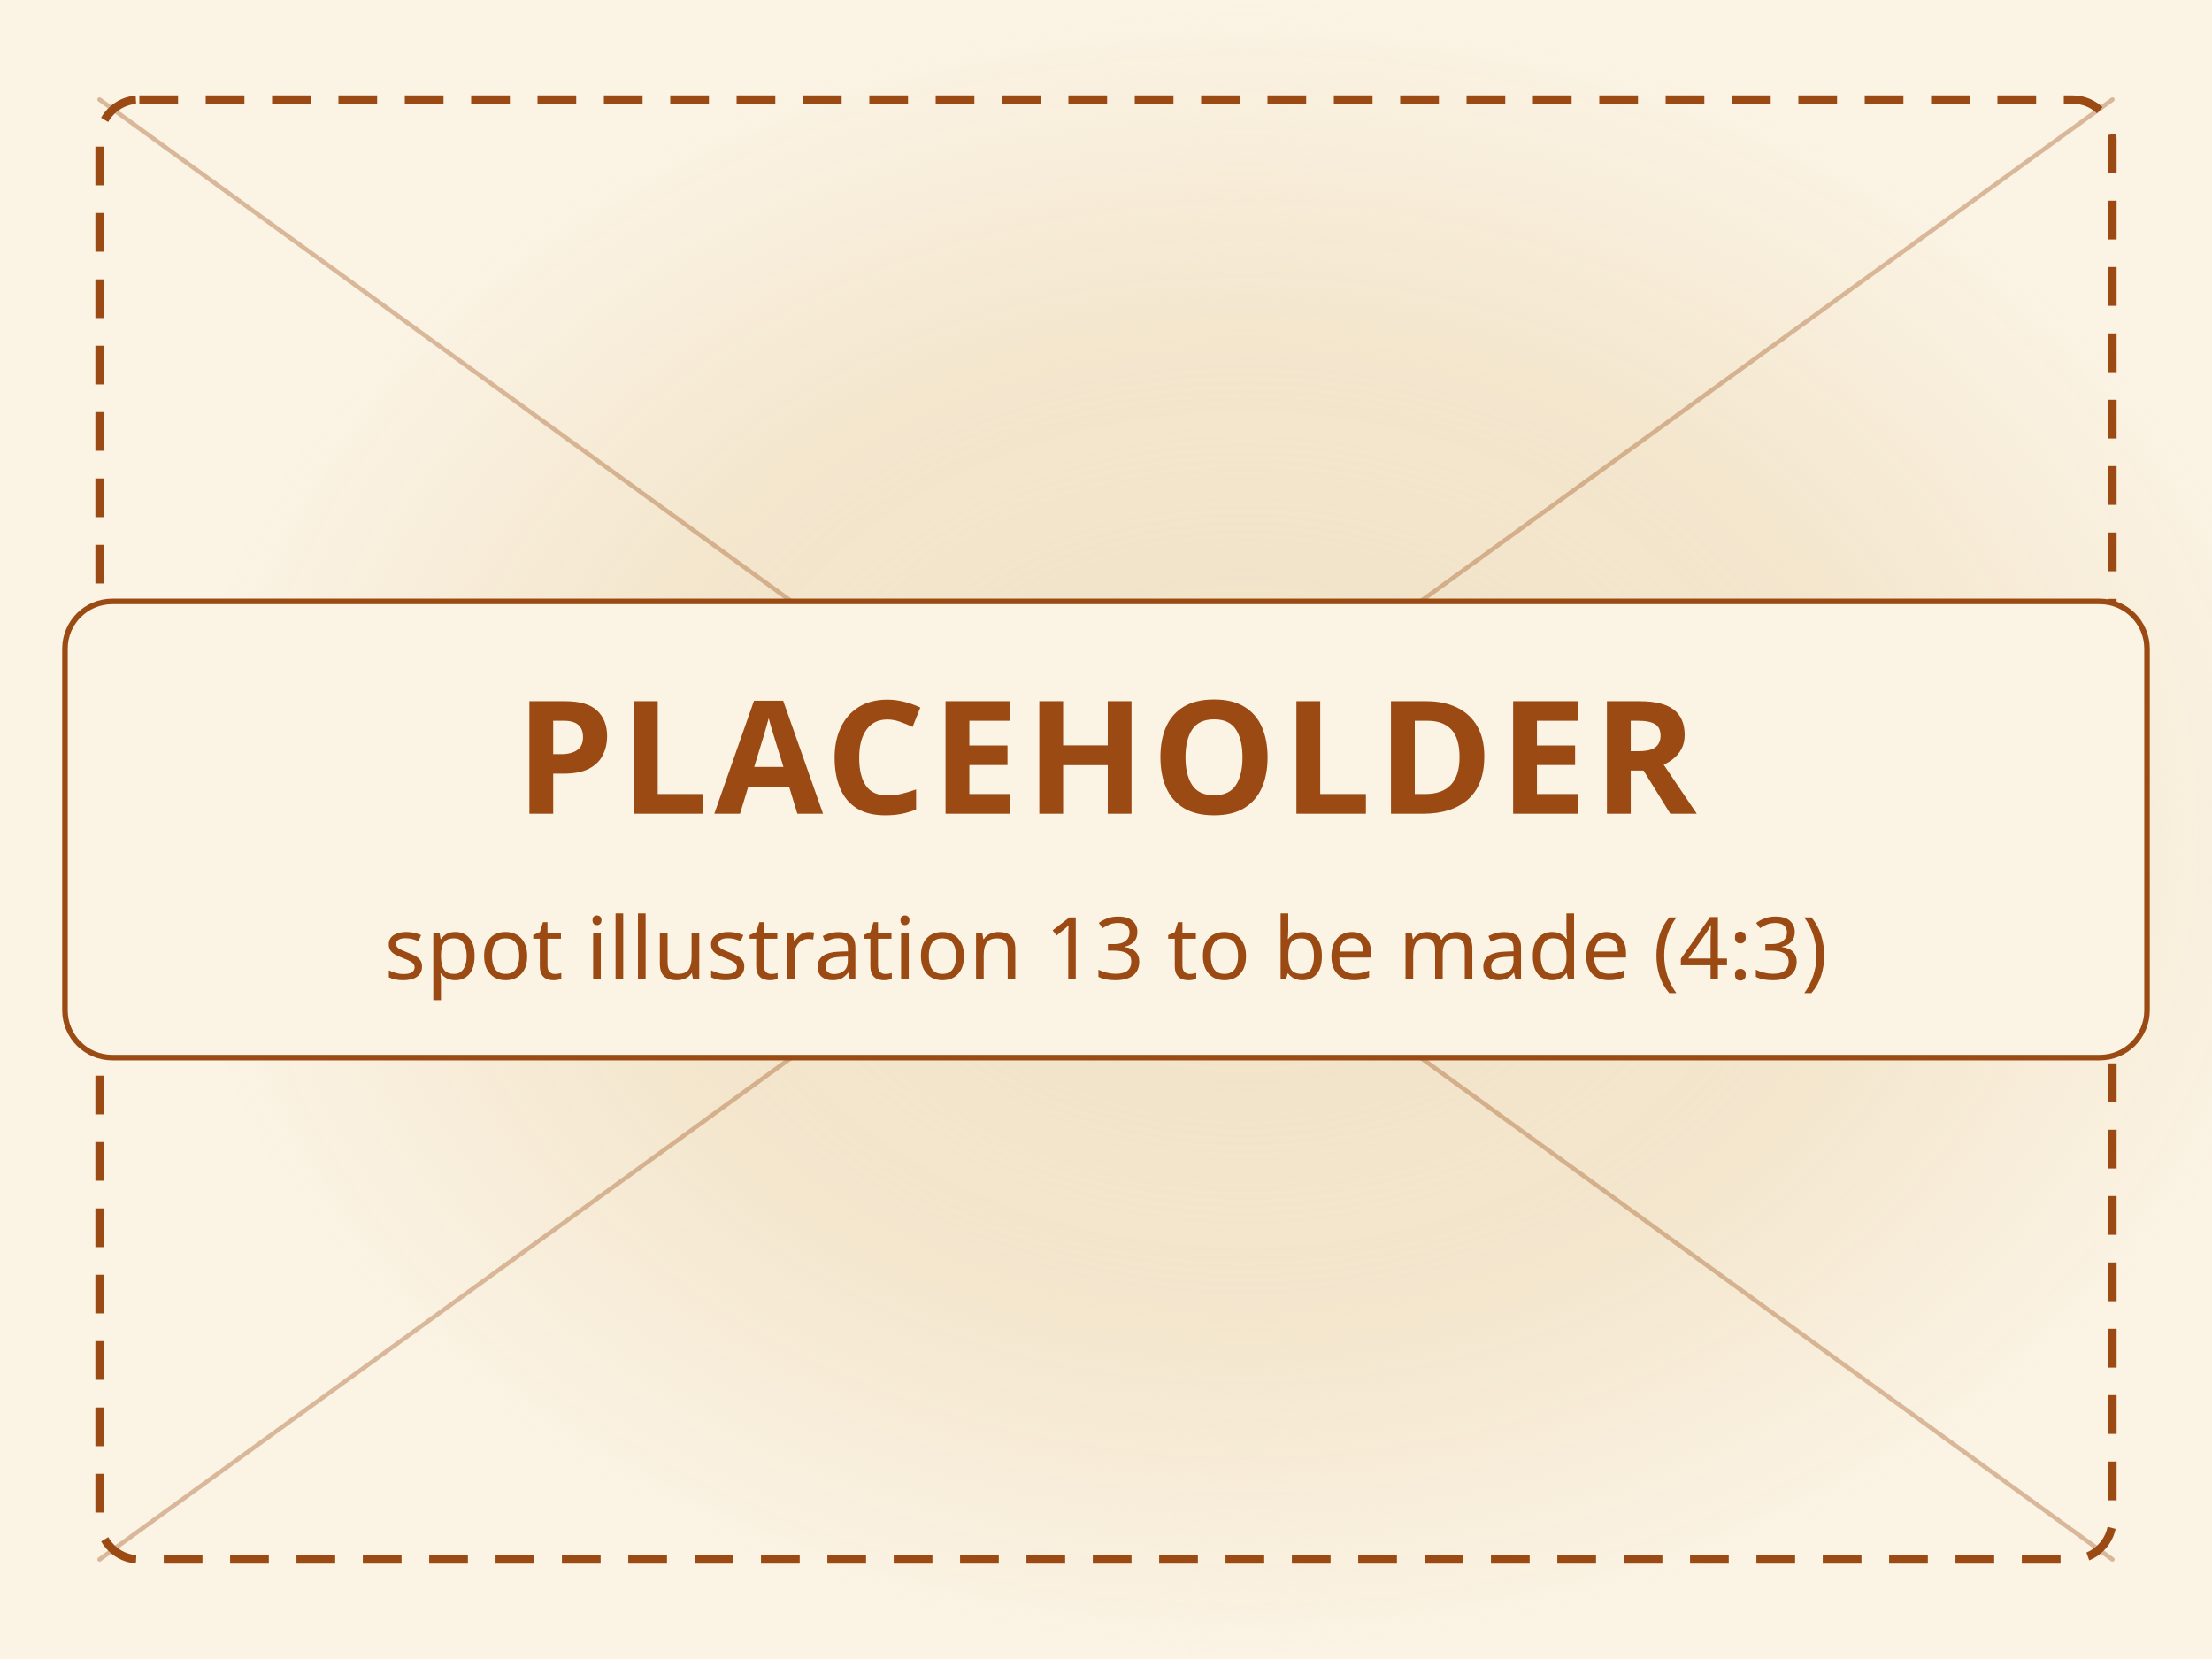
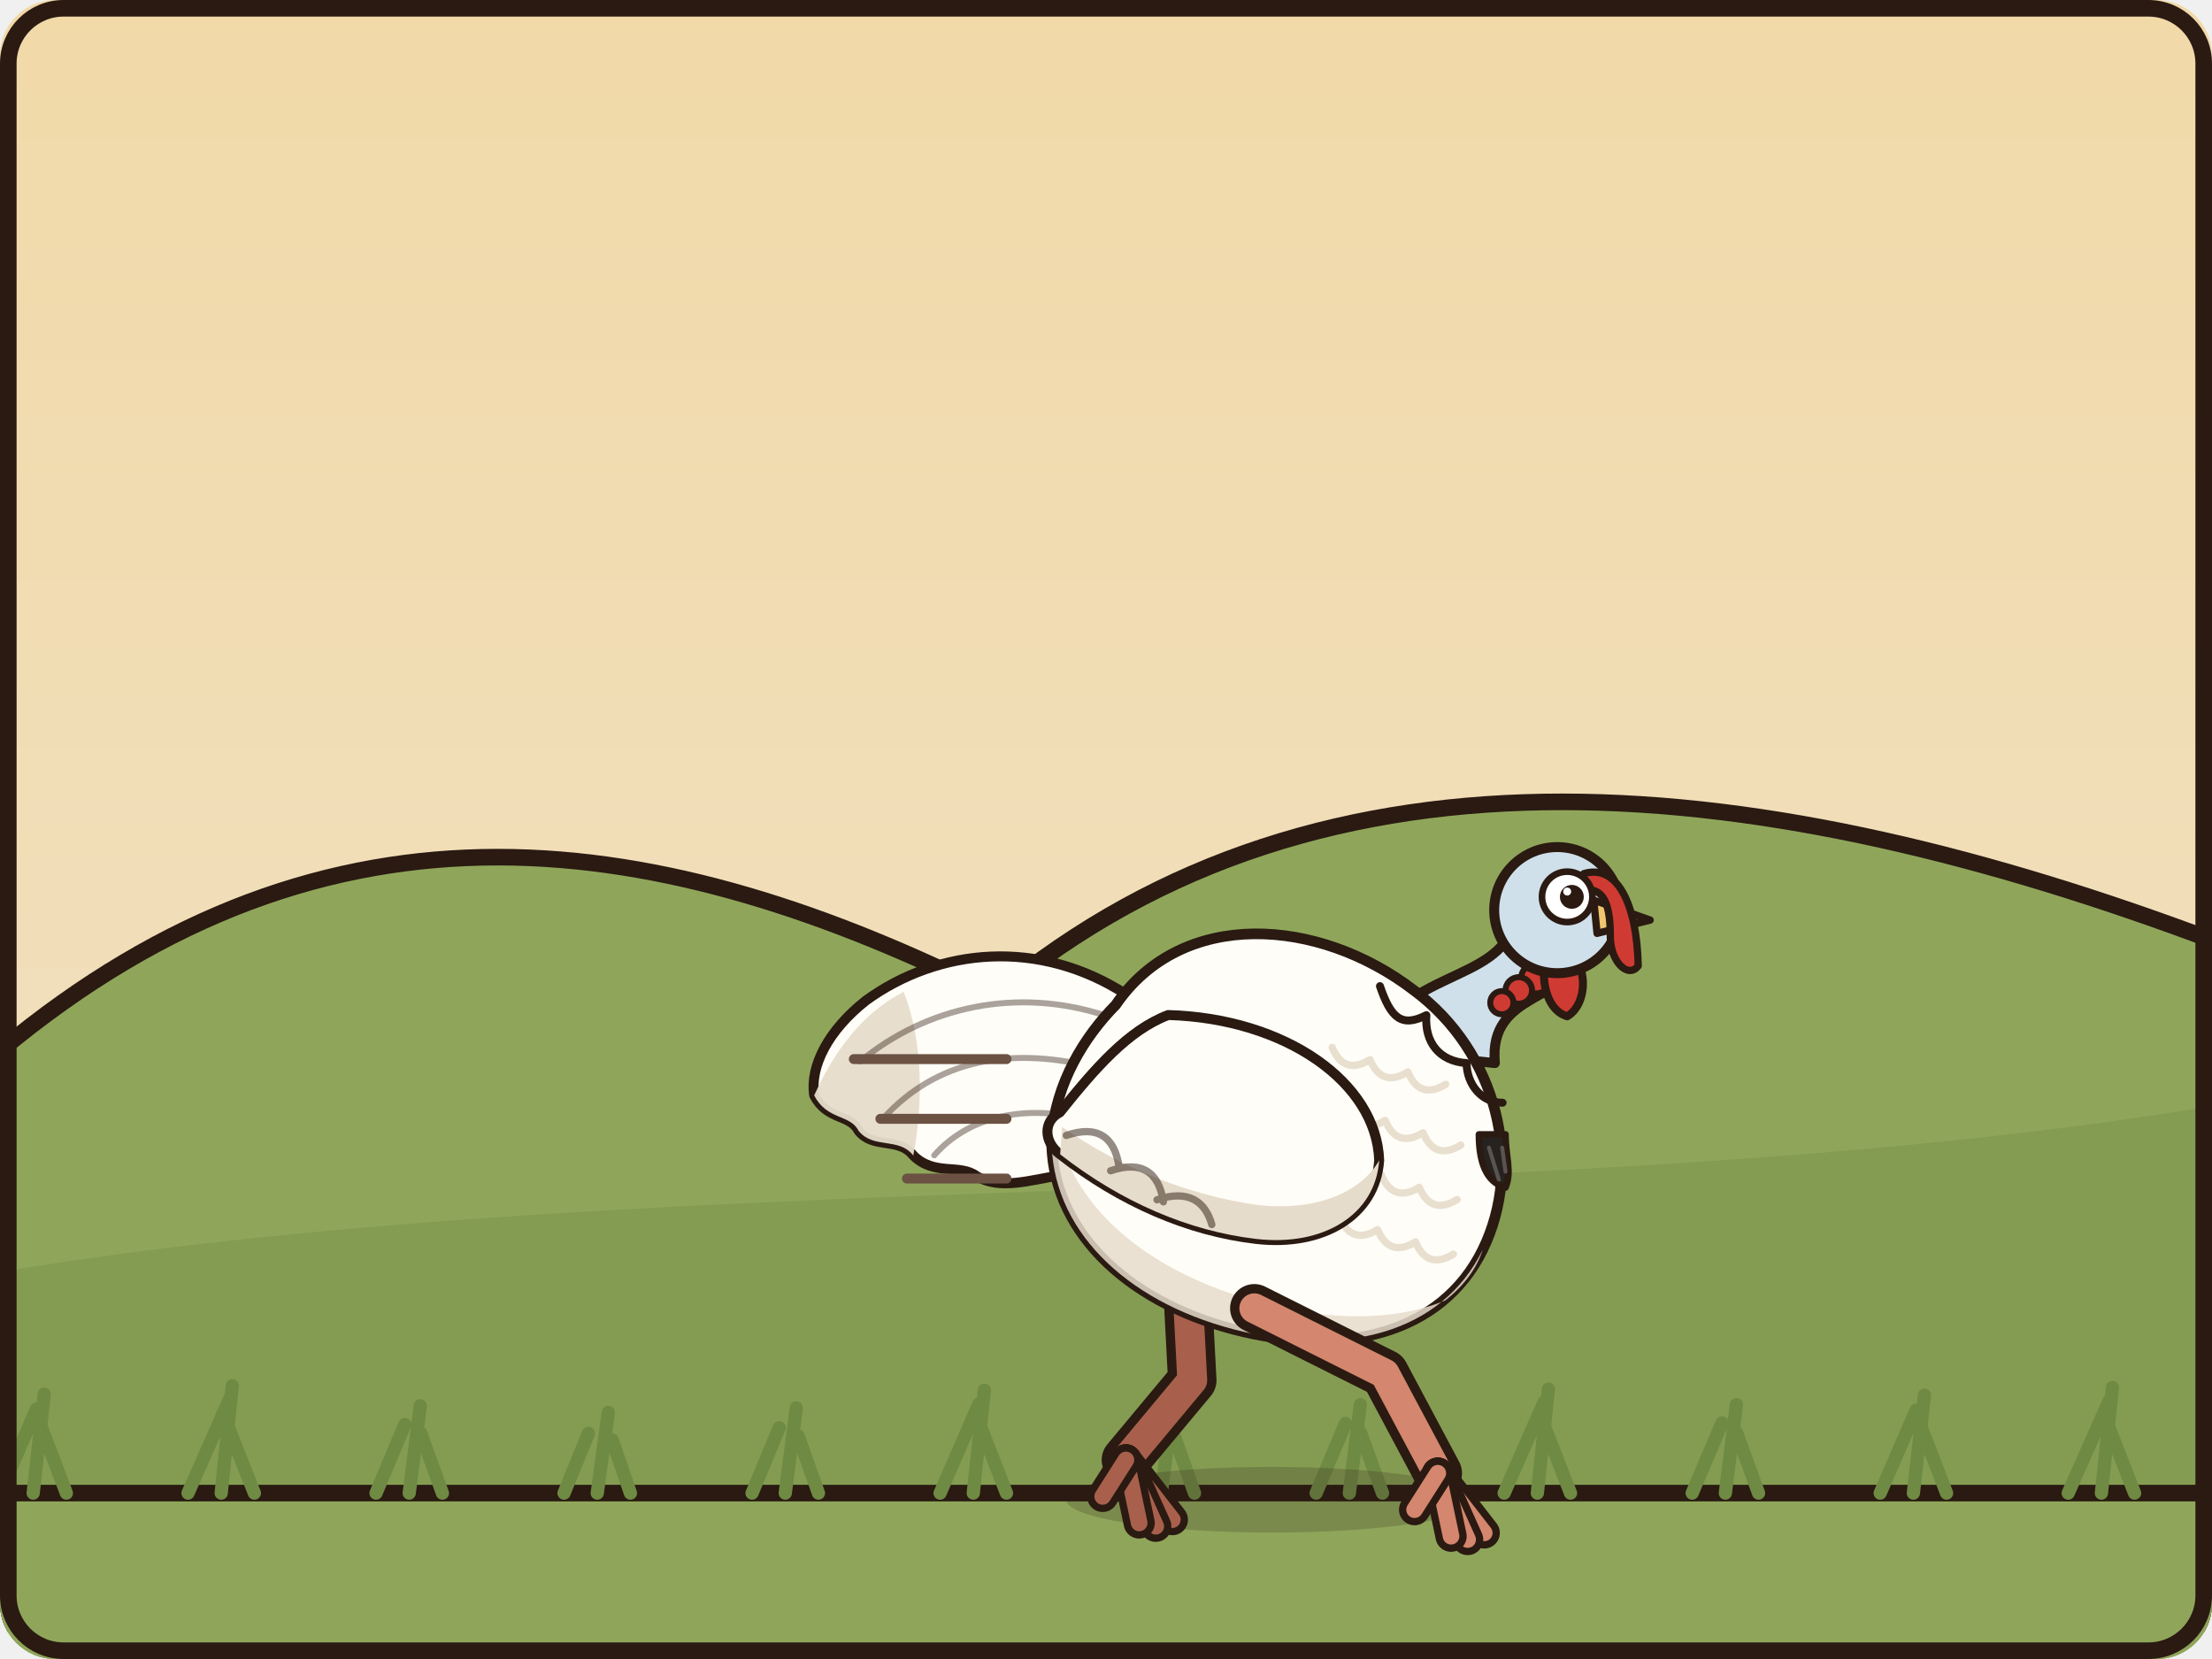
- <svg xmlns="http://www.w3.org/2000/svg" viewBox="0 0 800 600" role="img" aria-label="Placeholder spot art 13">
-   <rect x="0" y="0" width="800" height="600" fill="#fbf3e4" />
+ <svg xmlns="http://www.w3.org/2000/svg" viewBox="0 0 400 300" role="img" aria-label="Noodle dashes across the field">
  <defs>
-     <radialGradient id="phs13-glow" cx="50%" cy="50%" r="50%">
-       <stop offset="0" stop-color="#f1e2c6" />
-       <stop offset=".6" stop-color="#f1e2c6" stop-opacity=".75" />
-       <stop offset="1" stop-color="#f1e2c6" stop-opacity="0" />
-     </radialGradient>
+     <clipPath id="s13-c">
+       <rect width="400" height="300" rx="10" />
+     </clipPath>
  </defs>
-   <ellipse cx="450" cy="300" rx="384" ry="300" fill="url(#phs13-glow)" />
-   <rect x="36" y="36" width="728" height="528" rx="14.4" fill="none" stroke="#9a4a12" stroke-width="3" stroke-dasharray="14 10" />
-   <path d="M36 36L764 564M764 36L36 564" stroke="#9a4a12" stroke-width="1.6" fill="none" stroke-linecap="round" stroke-linejoin="round" opacity=".35" />
-   <rect x="23.5" y="217.5" width="753" height="165" rx="17.1" fill="#fbf3e4" stroke="#9a4a12" stroke-width="2" />
-   <text x="400" y="294.3" text-anchor="middle" font-family="Alegreya Sans, sans-serif" font-weight="700" font-size="57" letter-spacing="2" fill="#9a4a12">PLACEHOLDER</text>
-   <text x="400" y="354.2" text-anchor="middle" font-family="Alegreya Sans, sans-serif" font-size="31.4" fill="#9a4a12">spot illustration 13 to be made (4:3)</text>
+   <g clip-path="url(#s13-c)">
+     <defs>
+       <linearGradient id="s13-sky" x1="0" y1="0" x2="0" y2="1">
+         <stop offset="0" stop-color="#f1d9a8" />
+         <stop offset="1" stop-color="#f1e2c6" />
+       </linearGradient>
+     </defs>
+     <rect width="400" height="300" fill="url(#s13-sky)" />
+     <path d="M0 190C60 140 120 150 180 180C240 130 320 140 400 170V590H0Z" fill="#8fa65a" stroke="#2a1a12" stroke-width="3" stroke-linejoin="round" stroke-linecap="round" />
+     <path d="M0 230C120 210 280 220 400 200V590H0Z" fill="#6f8a43" opacity=".35" />
+     <rect x="0" y="270" width="400" height="30" fill="#8fa65a" />
+     <path d="M0 270H400" fill="none" stroke="#2a1a12" stroke-width="3" stroke-linecap="round" stroke-linejoin="round" />
+     <path d="M0 270l6.6 -15.2M6 270l2 -17.9M12 270l-4.9 -12.9M34 270l7.6 -17.2M40 270l2 -19.4M46 270l-5.7 -14.4M68 270l5.2 -12.4M74 270l2 -15.8M80 270l-3.9 -10.8M102 270l4.4 -10.8M108 270l2 -14.6M114 270l-3.3 -9.6M136 270l4.9 -11.8M142 270l2 -15.4M148 270l-3.7 -10.4M170 270l7 -16.1M176 270l2 -18.6M182 270l-5.3 -13.6M204 270l4.8 -11.6M210 270l2 -15.2M216 270l-3.6 -10.2M238 270l5.3 -12.6M244 270l2 -16M250 270l-4 -11M272 270l7.2 -16.4M278 270l2 -18.8M284 270l-5.4 -13.8M306 270l5.4 -12.7M312 270l2 -16M318 270l-4 -11M340 270l6.5 -15M346 270l2 -17.7M352 270l-4.9 -12.7M374 270l7.4 -16.7M380 270l2 -19.1M386 270l-5.5 -14.1" fill="none" stroke="#6f8a43" stroke-width="2.4" stroke-linecap="round" stroke-linejoin="round" />
+     <g transform="translate(230 270) scale(0.6 0.6)">
+       <ellipse cx="0" cy="2" rx="62" ry="9.9" fill="#2a1a12" opacity="0.2" />
+       <path d="M-25.6 -64.4L-24 -34L-44 -10" fill="none" stroke="#2a1a12" stroke-width="14.6" stroke-linecap="round" stroke-linejoin="round" />
+       <path d="M-25.6 -64.4L-24 -34L-44 -10" fill="none" stroke="#a8604c" stroke-width="9" stroke-linecap="round" stroke-linejoin="round" />
+       <path d="M-44 -10L-30 8" fill="none" stroke="#2a1a12" stroke-width="9.4" stroke-linecap="round" stroke-linejoin="round" />
+       <path d="M-44 -10L-30 8" fill="none" stroke="#a8604c" stroke-width="5" stroke-linecap="round" stroke-linejoin="round" />
+       <path d="M-44 -10L-35 10" fill="none" stroke="#2a1a12" stroke-width="9.4" stroke-linecap="round" stroke-linejoin="round" />
+       <path d="M-44 -10L-35 10" fill="none" stroke="#a8604c" stroke-width="5" stroke-linecap="round" stroke-linejoin="round" />
+       <path d="M-44 -10L-40 9" fill="none" stroke="#2a1a12" stroke-width="9.4" stroke-linecap="round" stroke-linejoin="round" />
+       <path d="M-44 -10L-40 9" fill="none" stroke="#a8604c" stroke-width="5" stroke-linecap="round" stroke-linejoin="round" />
+       <path d="M-44 -10L-51 1" fill="none" stroke="#2a1a12" stroke-width="9.4" stroke-linecap="round" stroke-linejoin="round" />
+       <path d="M-44 -10L-51 1" fill="none" stroke="#a8604c" stroke-width="5" stroke-linecap="round" stroke-linejoin="round" />
+       <g transform="translate(0 -10.8) rotate(18 0 -100)">
+         <path d="M-54 -124C-84 -132 -112 -120 -128 -98C-136 -86 -138 -74 -134 -66C-128 -60 -122 -64 -118 -60C-112 -56 -106 -62 -100 -58C-92 -54 -86 -60 -80 -58C-72 -56 -64 -62 -56 -66Z" fill="#fffdf7" stroke="#2a1a12" stroke-width="3" stroke-linejoin="round" stroke-linecap="round" />
+         <path d="M-118 -104C-126 -96 -132 -84 -134 -66C-128 -60 -122 -64 -118 -60C-112 -56 -106 -62 -100 -58C-102 -74 -108 -92 -118 -104Z" fill="#e6dccb" opacity=".95" />
+         <path d="M-58 -116C-86 -116 -110 -102 -124 -80M-58 -100C-82 -98 -102 -88 -112 -66M-58 -84C-74 -82 -88 -74 -94 -60" fill="none" stroke="#2a1a12" stroke-width="1.8" stroke-linecap="round" stroke-linejoin="round" opacity=".4" />
+       </g>
+       <path d="M29.2 -133.6C39.2 -157.6 68 -153.7 73 -171.7L94 -163.7C90 -147.7 65.2 -151.6 67.2 -129.6Z" fill="#cfe0ea" stroke="#2a1a12" stroke-width="3" stroke-linejoin="round" stroke-linecap="round" />
+       <circle cx="84.8" cy="-158.7" r="5" fill="#cf3b32" stroke="#2a1a12" stroke-width="1.8" />
+       <circle cx="79.6" cy="-155.1" r="4.5" fill="#cf3b32" stroke="#2a1a12" stroke-width="1.8" />
+       <circle cx="74.4" cy="-151.5" r="4" fill="#cf3b32" stroke="#2a1a12" stroke-width="1.8" />
+       <circle cx="69.3" cy="-147.8" r="3.5" fill="#cf3b32" stroke="#2a1a12" stroke-width="1.8" />
+       <g transform="translate(0 -10.8) rotate(18 0 -100)">
+         <path d="M-56 -120C-46 -154 -6 -164 28 -152C58 -142 76 -112 72 -84C68 -56 42 -40 8 -38C-26 -36 -54 -50 -62 -76C-66 -92 -62 -108 -56 -120Z" fill="#fffdf7" stroke="#2a1a12" stroke-width="3.2" stroke-linejoin="round" stroke-linecap="round" />
+         <path d="M-62 -76C-54 -50 -26 -36 8 -38C42 -40 68 -56 72 -84C72 -78 70 -72 66 -66C52 -54 30 -48 6 -48C-24 -48 -46 -58 -58 -74C-60 -75 -61 -76 -62 -76Z" fill="#e6dccb" opacity=".85" />
+         <path d="M10 -128Q16 -121 22 -128M22 -128Q28 -121 34 -128M34 -128Q40 -121 46 -128M20 -112Q26 -105 32 -112M32 -112Q38 -105 44 -112M44 -112Q50 -105 56 -112M24 -96Q30 -89 36 -96M36 -96Q42 -89 48 -96M48 -96Q54 -89 60 -96M16 -80Q22 -73 28 -80M28 -80Q34 -73 40 -80M40 -80Q46 -73 52 -80M52 -80Q58 -73 64 -80M-36 -70Q-30 -63 -24 -70M-24 -70Q-18 -63 -12 -70M-12 -70Q-6 -63 0 -70M0 -70Q6 -63 12 -70" fill="none" stroke="#e6dccb" stroke-width="2.2" stroke-linecap="round" stroke-linejoin="round" opacity=".9" />
+         <path d="M18 -150C24 -142 28 -140 34 -146C36 -138 42 -134 50 -136C52 -130 58 -126 64 -128" fill="none" stroke="#2a1a12" stroke-width="2.4" stroke-linecap="round" stroke-linejoin="round" />
+         <path d="M-40 -122C-6 -132 26 -122 34 -100C38 -84 26 -70 6 -66C-14 -62 -36 -64 -58 -72C-64 -74 -66 -80 -62 -84C-56 -100 -50 -114 -40 -122Z" fill="#fffdf7" stroke="#2a1a12" stroke-width="3" stroke-linejoin="round" stroke-linecap="round" />
+         <path d="M-58 -72C-36 -64 -14 -62 6 -66C26 -70 38 -84 34 -100C32 -90 22 -80 4 -76C-18 -72 -40 -74 -60 -80Z" fill="#e6dccb" />
+         <path d="M-58 -78C-50 -84 -44 -82 -40 -74M-42 -72C-34 -78 -28 -76 -24 -68M-26 -68C-18 -74 -12 -72 -8 -66" fill="none" stroke="#2a1a12" stroke-width="2.2" stroke-linecap="round" stroke-linejoin="round" opacity=".5" />
+       </g>
+       <path d="M62.4 -108.1C62.4 -100.1 64.4 -93.7 70.4 -92.1C72.4 -96.9 70.4 -101.7 70.4 -108.1Z" fill="#26221f" stroke="#2a1a12" stroke-width="2" stroke-linejoin="round" stroke-linecap="round" />
+       <path d="M65.4 -104.1L68.4 -94.5M69.4 -104.1L70.4 -96.9" fill="none" stroke="#5a5450" stroke-width="1.2" stroke-linecap="round" stroke-linejoin="round" />
+       <path d="M-5.3 -55.7L34 -36L50 -6" fill="none" stroke="#2a1a12" stroke-width="14.6" stroke-linecap="round" stroke-linejoin="round" />
+       <path d="M-5.3 -55.7L34 -36L50 -6" fill="none" stroke="#d4866e" stroke-width="9" stroke-linecap="round" stroke-linejoin="round" />
+       <path d="M50 -6L64 12" fill="none" stroke="#2a1a12" stroke-width="9.4" stroke-linecap="round" stroke-linejoin="round" />
+       <path d="M50 -6L64 12" fill="none" stroke="#d4866e" stroke-width="5" stroke-linecap="round" stroke-linejoin="round" />
+       <path d="M50 -6L59 14" fill="none" stroke="#2a1a12" stroke-width="9.4" stroke-linecap="round" stroke-linejoin="round" />
+       <path d="M50 -6L59 14" fill="none" stroke="#d4866e" stroke-width="5" stroke-linecap="round" stroke-linejoin="round" />
+       <path d="M50 -6L54 13" fill="none" stroke="#2a1a12" stroke-width="9.4" stroke-linecap="round" stroke-linejoin="round" />
+       <path d="M50 -6L54 13" fill="none" stroke="#d4866e" stroke-width="5" stroke-linecap="round" stroke-linejoin="round" />
+       <path d="M50 -6L43 5" fill="none" stroke="#2a1a12" stroke-width="9.4" stroke-linecap="round" stroke-linejoin="round" />
+       <path d="M50 -6L43 5" fill="none" stroke="#d4866e" stroke-width="5" stroke-linecap="round" stroke-linejoin="round" />
+       <path d="M84 -165.7C96 -163.7 96 -147.7 89 -143.7C82 -145.7 80 -157.7 84 -165.7Z" fill="#cf3b32" stroke="#2a1a12" stroke-width="2.4" stroke-linejoin="round" stroke-linecap="round" />
+       <circle cx="86" cy="-175.7" r="19" fill="#cfe0ea" stroke="#2a1a12" stroke-width="3" />
+       <path d="M97 -178.7L114 -172.7L98 -168.7Z" fill="#efc66f" stroke="#2a1a12" stroke-width="2.2" stroke-linejoin="round" stroke-linecap="round" />
+       <path d="M94 -186.7C104 -189.7 110 -177.7 110.4 -158.9C107.4 -154.9 102 -160.1 102 -167.7C102 -179.7 99 -182.7 93 -181.7Z" fill="#cf3b32" stroke="#2a1a12" stroke-width="2.2" stroke-linejoin="round" stroke-linecap="round" />
+       <circle cx="89" cy="-179.7" r="7.6" fill="#fff" stroke="#2a1a12" stroke-width="2" />
+       <circle cx="90.4" cy="-179.7" r="3.6" fill="#2a1a12" />
+       <circle cx="89" cy="-181.3" r="1.2" fill="#fff" />
+       <path d="M-80 -130.8h-46M-80 -112.8h-38M-80 -94.8h-30" fill="none" stroke="#6b5243" stroke-width="3" stroke-linecap="round" stroke-linejoin="round" />
+     </g>
+   </g>
+   <rect x="1.5" y="1.5" width="397" height="297" fill="none" stroke="#2a1a12" stroke-width="3" rx="10" />
</svg>
